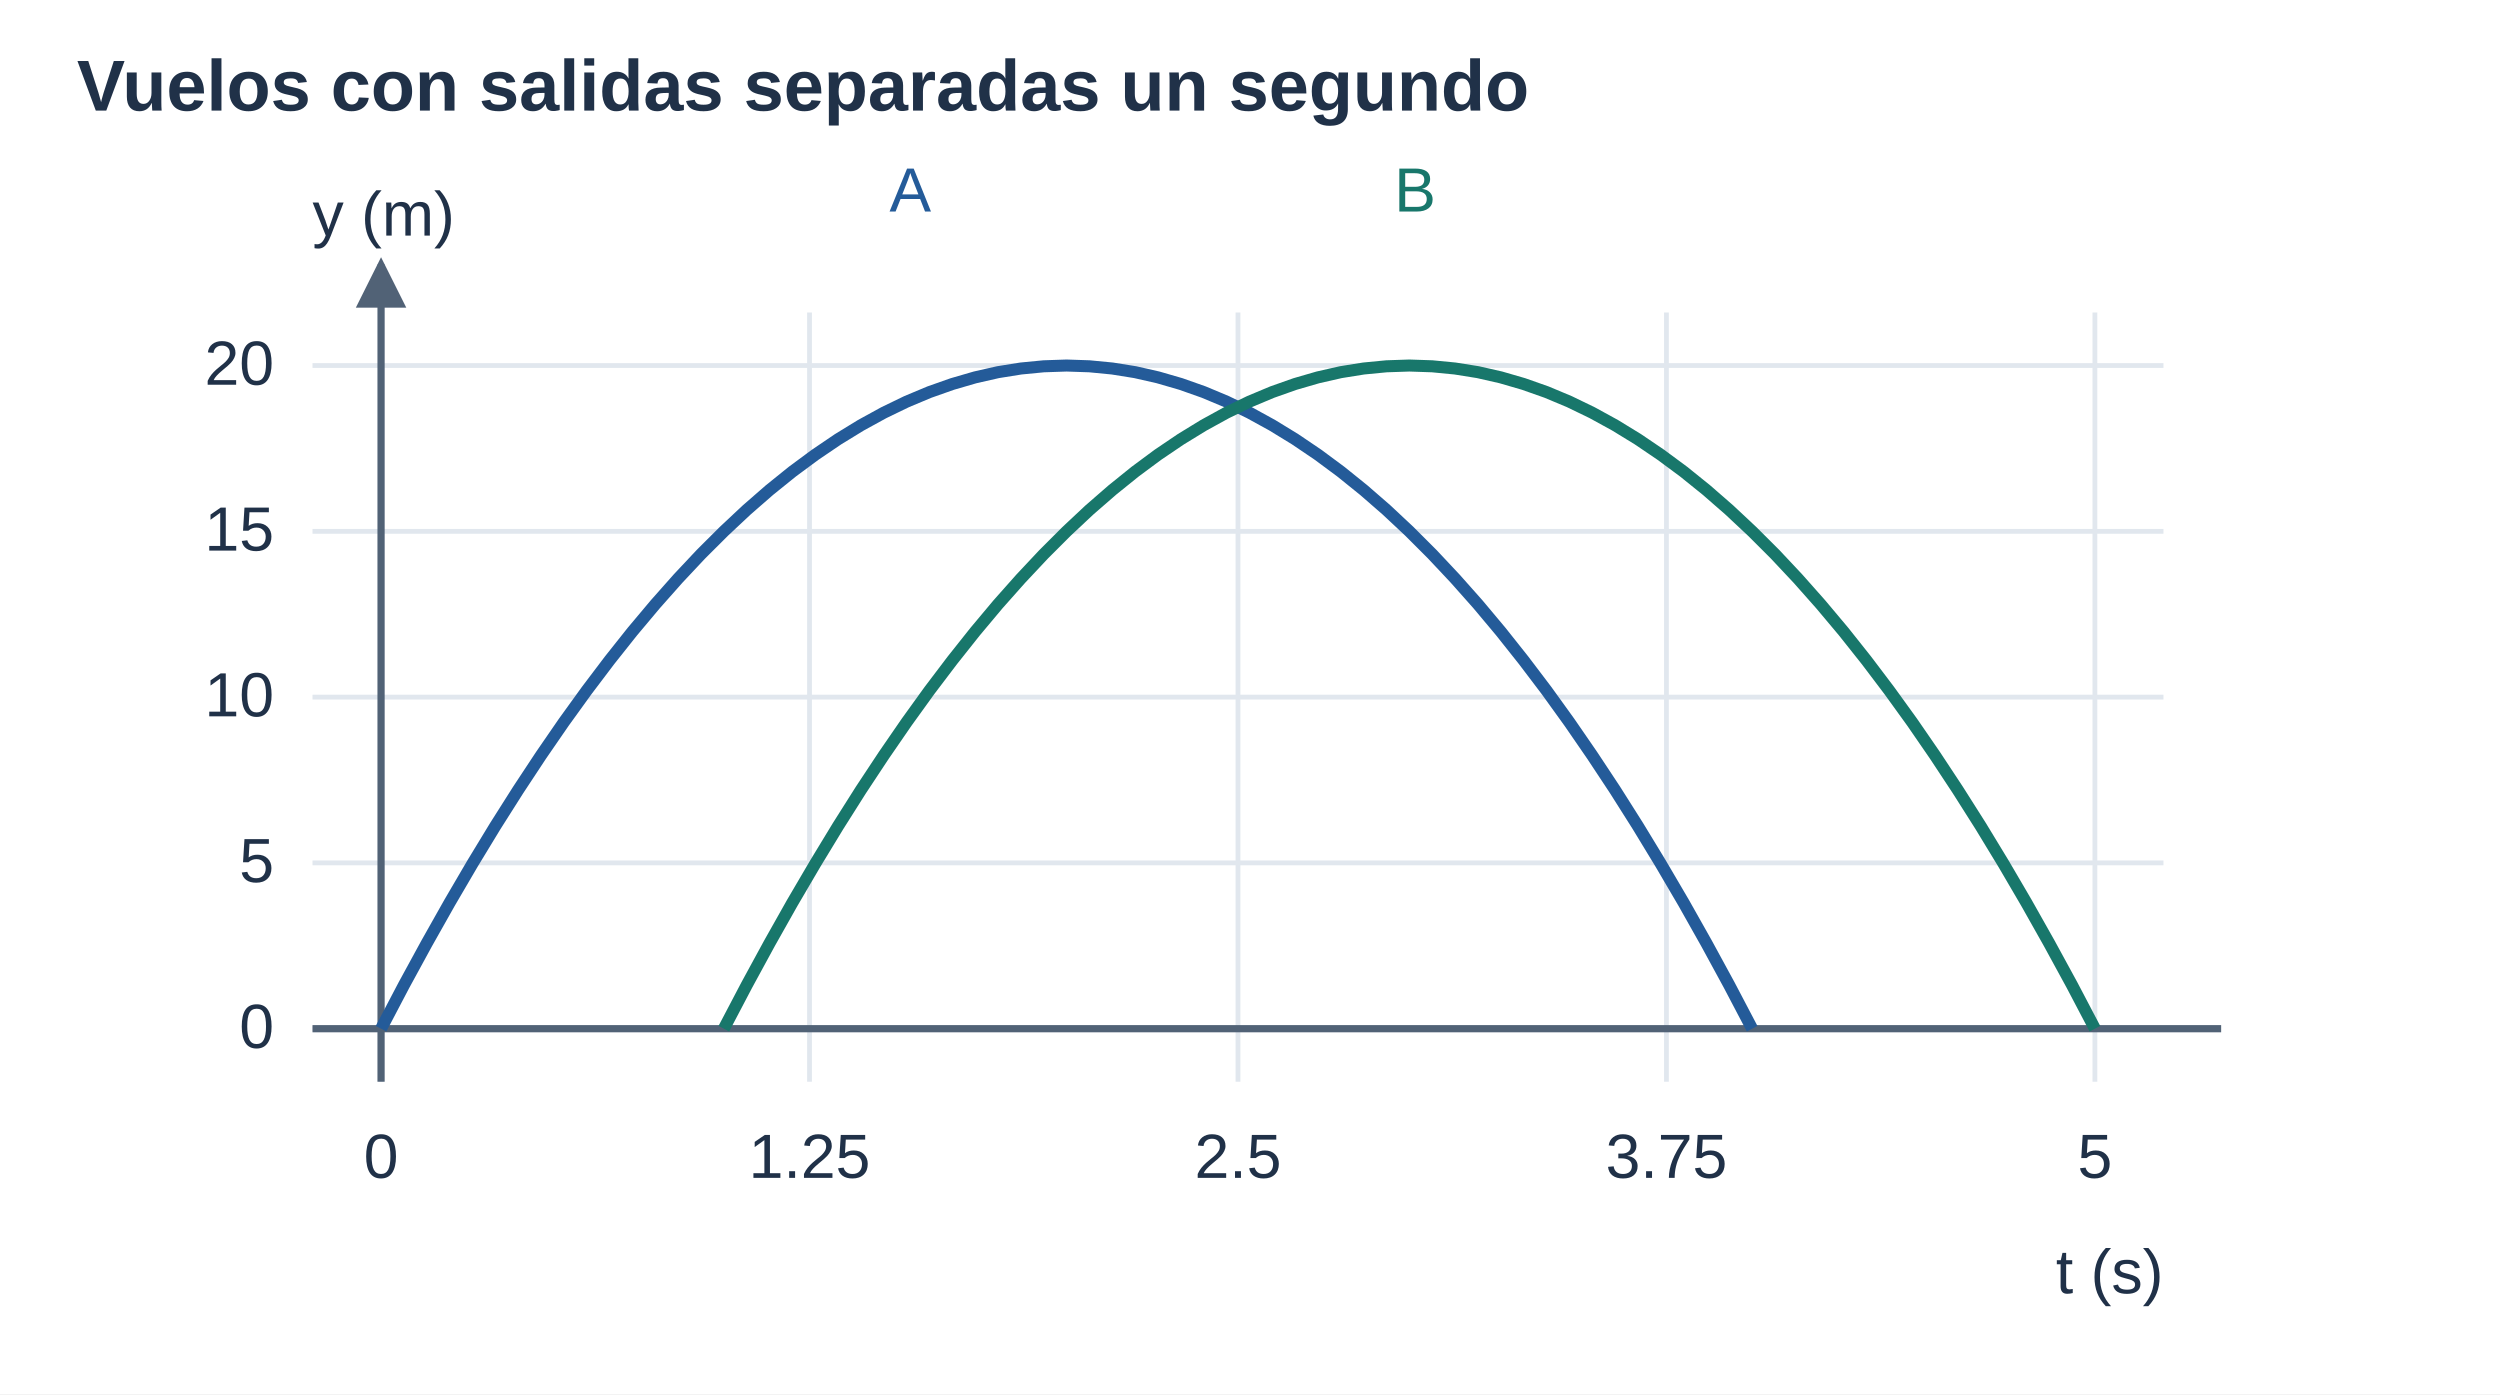
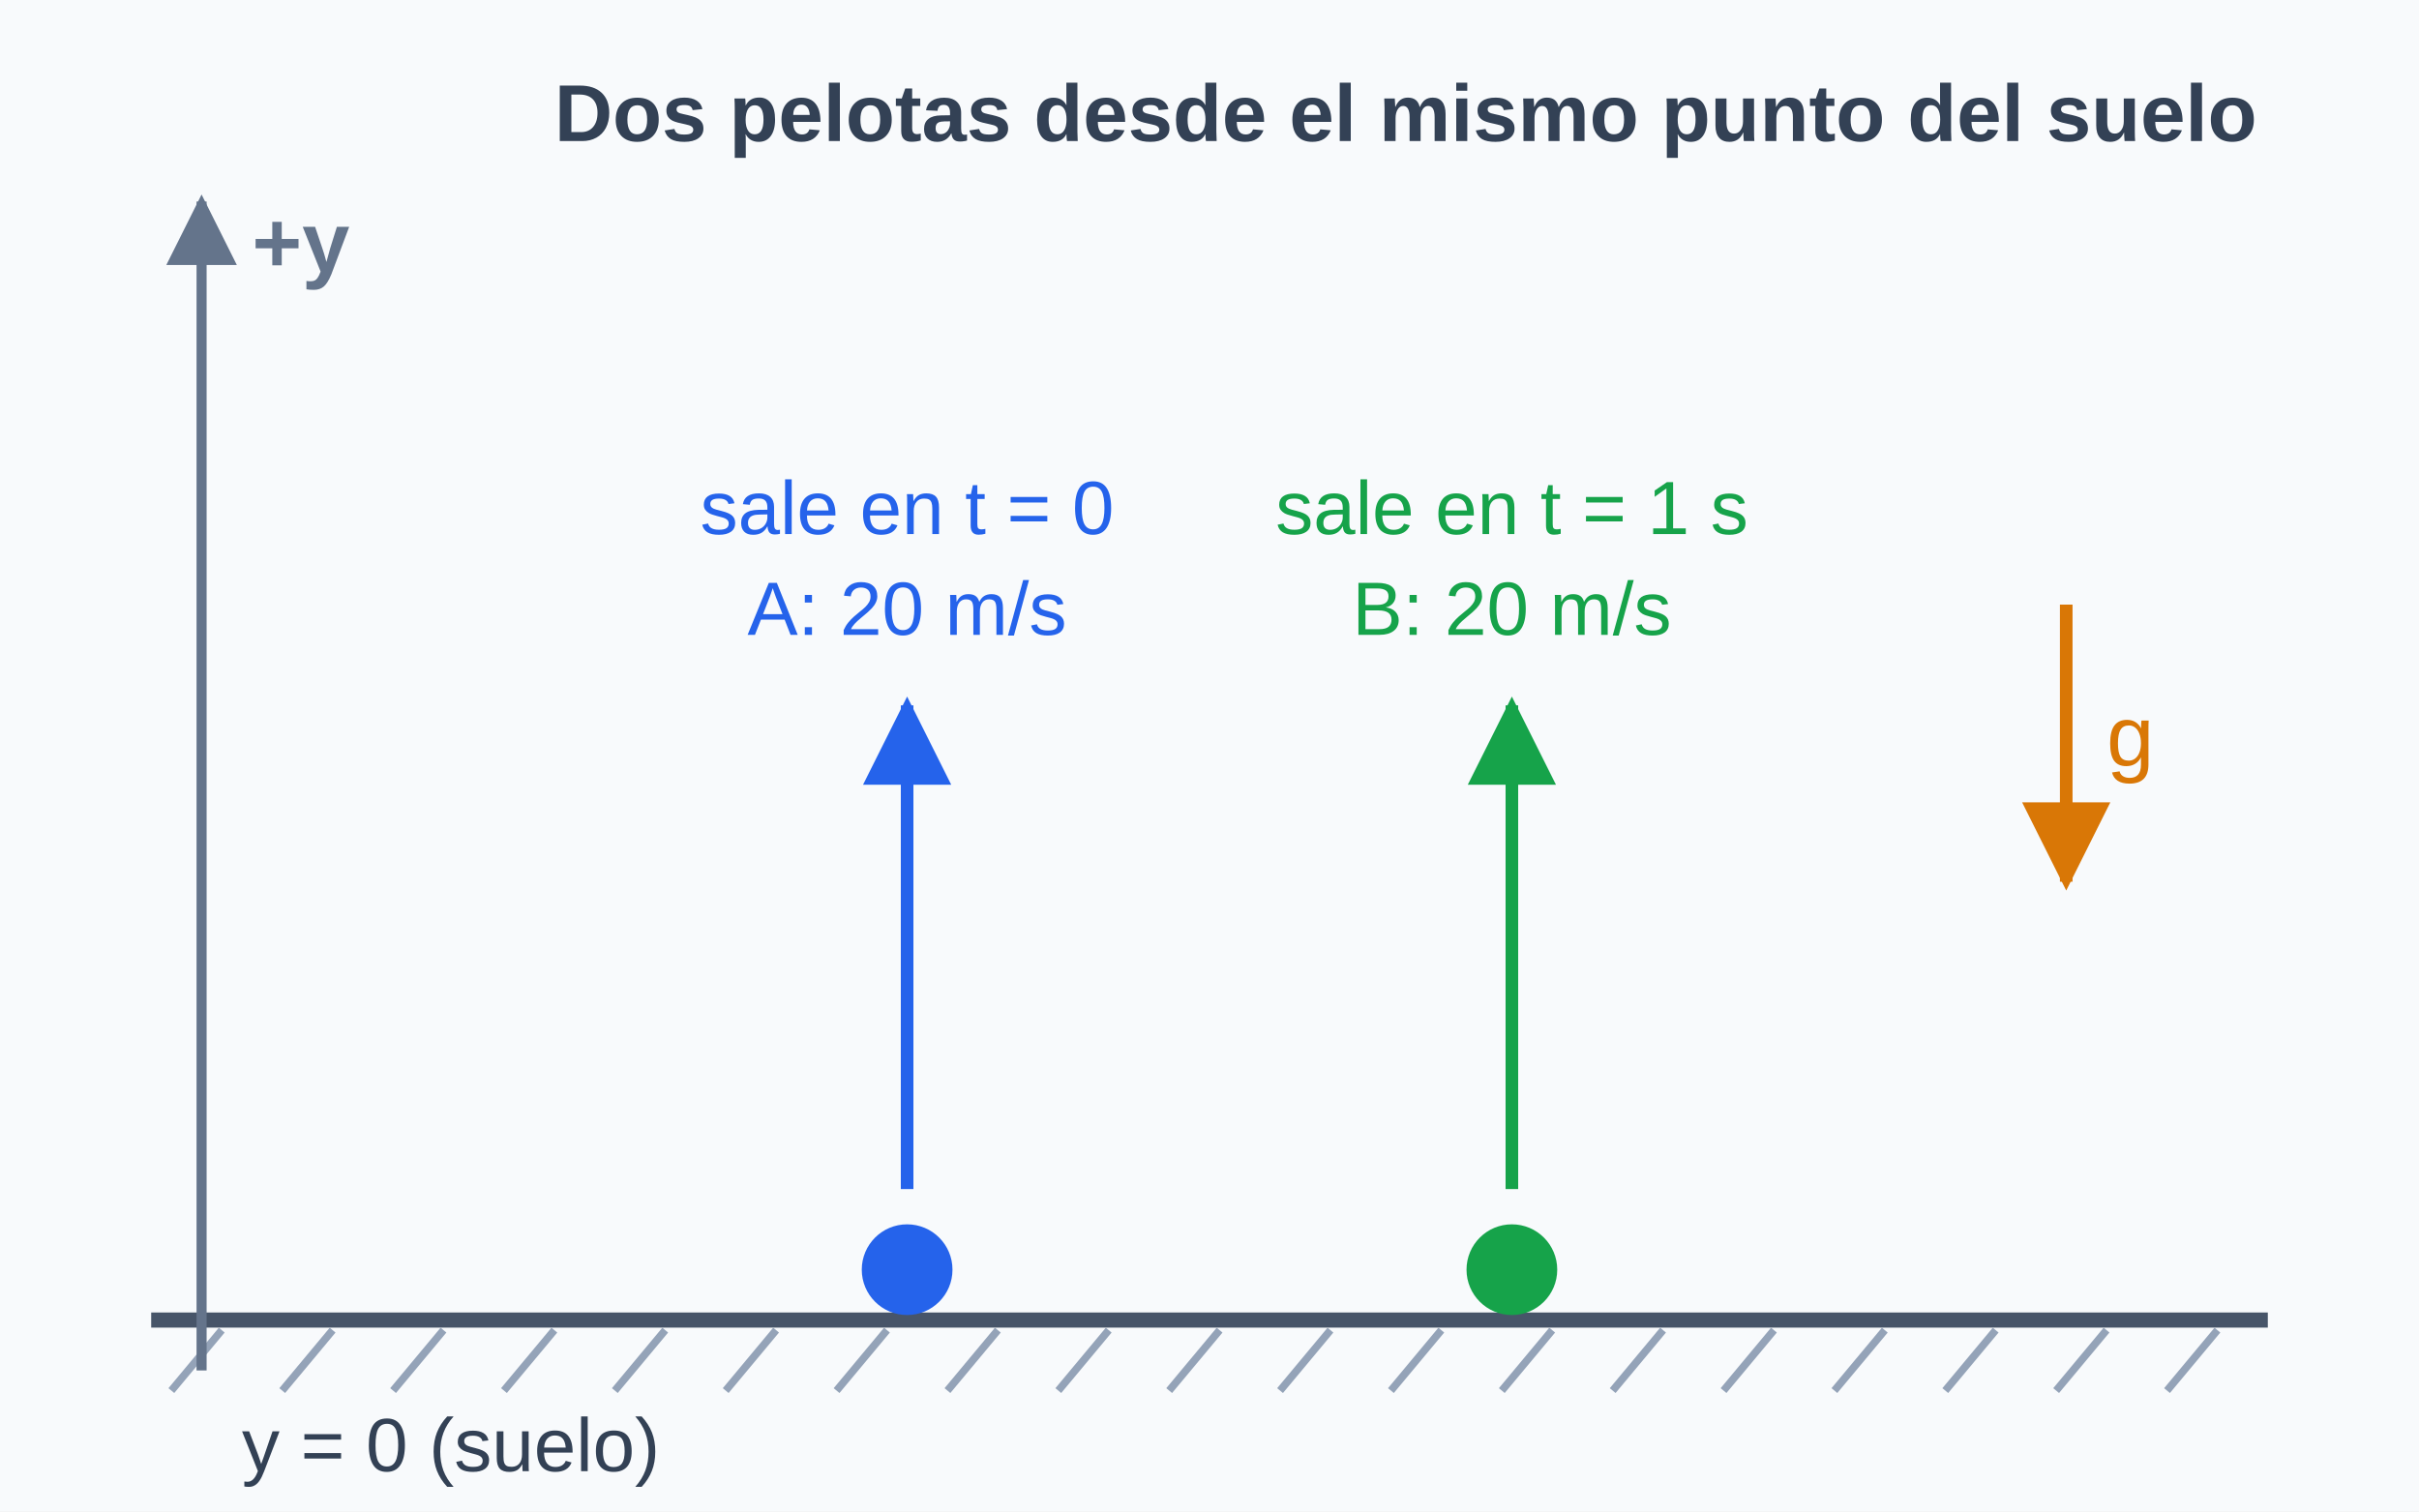
- <svg xmlns="http://www.w3.org/2000/svg" viewBox="0 0 520 290" role="img" aria-labelledby="title desc" style="max-width:100%;height:auto">
+ <svg xmlns="http://www.w3.org/2000/svg" viewBox="0 0 480 300" role="img" aria-labelledby="title desc">
  <defs>
-     <marker id="arrow" markerWidth="7" markerHeight="7" refX="6" refY="3.5" orient="auto-start-reverse">
-       <path d="M0 0 L7 3.5 L0 7Z" fill="context-stroke" />
+     <marker id="a-axis" viewBox="0 0 10 10" refX="9" refY="5" markerWidth="7" markerHeight="7" orient="auto-start-reverse">
+       <path d="M0 0 L10 5 L0 10 Z" fill="#64748b" />
+     </marker>
+     <marker id="a-blue" viewBox="0 0 10 10" refX="9" refY="5" markerWidth="7" markerHeight="7" orient="auto-start-reverse">
+       <path d="M0 0 L10 5 L0 10 Z" fill="#2563eb" />
+     </marker>
+     <marker id="a-amber" viewBox="0 0 10 10" refX="9" refY="5" markerWidth="7" markerHeight="7" orient="auto-start-reverse">
+       <path d="M0 0 L10 5 L0 10 Z" fill="#d97706" />
+     </marker>
+     <marker id="a-green" viewBox="0 0 10 10" refX="9" refY="5" markerWidth="7" markerHeight="7" orient="auto-start-reverse">
+       <path d="M0 0 L10 5 L0 10 Z" fill="#16a34a" />
+     </marker>
+     <marker id="a-red" viewBox="0 0 10 10" refX="9" refY="5" markerWidth="7" markerHeight="7" orient="auto-start-reverse">
+       <path d="M0 0 L10 5 L0 10 Z" fill="#dc2626" />
+     </marker>
+     <marker id="a-grey" viewBox="0 0 10 10" refX="9" refY="5" markerWidth="7" markerHeight="7" orient="auto-start-reverse">
+       <path d="M0 0 L10 5 L0 10 Z" fill="#94a3b8" />
    </marker>
  </defs>
-   <rect width="100%" height="100%" fill="white" />
-   <g font-family="Arial,sans-serif" font-size="13" fill="#203148">
-     <text x="16" y="23" font-size="15" font-weight="bold">Vuelos con salidas separadas un segundo</text>
-     <path d="M79.26 65V225 M65 213.97H450" stroke="#e1e7ee" fill="none" />
-     <text x="79.26" y="245" text-anchor="middle">0</text>
-     <text x="57" y="217.97" text-anchor="end">0</text>
-     <path d="M168.38 65V225 M65 179.48H450" stroke="#e1e7ee" fill="none" />
-     <text x="168.38" y="245" text-anchor="middle">1.25</text>
-     <text x="57" y="183.48" text-anchor="end">5</text>
-     <path d="M257.50 65V225 M65 145.00H450" stroke="#e1e7ee" fill="none" />
-     <text x="257.50" y="245" text-anchor="middle">2.5</text>
-     <text x="57" y="149.00" text-anchor="end">10</text>
-     <path d="M346.62 65V225 M65 110.52H450" stroke="#e1e7ee" fill="none" />
-     <text x="346.62" y="245" text-anchor="middle">3.75</text>
-     <text x="57" y="114.52" text-anchor="end">15</text>
-     <path d="M435.74 65V225 M65 76.03H450" stroke="#e1e7ee" fill="none" />
-     <text x="435.74" y="245" text-anchor="middle">5</text>
-     <text x="57" y="80.03" text-anchor="end">20</text>
-     <path d="M65 213.97H462 M79.26 225V55" stroke="#516276" stroke-width="1.5" fill="none" marker-end="url(#arrow)" />
-     <text x="450" y="269" text-anchor="end">t (s)</text>
-     <text x="65" y="49">y (m)</text>
-     <polyline points="79.26,213.97 84.01,204.92 88.77,196.19 93.52,187.76 98.27,179.64 103.02,171.82 107.78,164.31 112.53,157.11 117.28,150.21 122.04,143.62 126.79,137.34 131.54,131.36 136.30,125.69 141.05,120.33 145.80,115.27 150.56,110.52 155.31,106.07 160.06,101.93 164.81,98.10 169.57,94.58 174.32,91.36 179.07,88.45 183.83,85.84 188.58,83.54 193.33,81.55 198.09,79.87 202.84,78.49 207.59,77.41 212.35,76.65 217.10,76.19 221.85,76.03 226.60,76.19 231.36,76.65 236.11,77.41 240.86,78.49 245.62,79.87 250.37,81.55 255.12,83.54 259.88,85.84 264.63,88.45 269.38,91.36 274.14,94.58 278.89,98.10 283.64,101.93 288.40,106.07 293.15,110.52 297.90,115.27 302.65,120.33 307.41,125.69 312.16,131.36 316.91,137.34 321.67,143.62 326.42,150.21 331.17,157.11 335.93,164.31 340.68,171.82 345.43,179.64 350.19,187.76 354.94,196.19 359.69,204.92 364.44,213.97" fill="none" stroke="#245b99" stroke-width="2.5" />
-     <text x="185" y="44" fill="#245b99">A</text>
-     <polyline points="150.56,213.97 155.31,204.92 160.06,196.19 164.81,187.76 169.57,179.64 174.32,171.82 179.07,164.31 183.83,157.11 188.58,150.21 193.33,143.62 198.09,137.34 202.84,131.36 207.59,125.69 212.35,120.33 217.10,115.27 221.85,110.52 226.60,106.07 231.36,101.93 236.11,98.10 240.86,94.58 245.62,91.36 250.37,88.45 255.12,85.84 259.88,83.54 264.63,81.55 269.38,79.87 274.14,78.49 278.89,77.41 283.64,76.65 288.40,76.19 293.15,76.03 297.90,76.19 302.65,76.65 307.41,77.41 312.16,78.49 316.91,79.87 321.67,81.55 326.42,83.54 331.17,85.84 335.93,88.45 340.68,91.36 345.43,94.58 350.19,98.10 354.94,101.93 359.69,106.07 364.44,110.52 369.20,115.27 373.95,120.33 378.70,125.69 383.46,131.36 388.21,137.34 392.96,143.62 397.72,150.21 402.47,157.11 407.22,164.31 411.98,171.82 416.73,179.64 421.48,187.76 426.23,196.19 430.99,204.92 435.74,213.97" fill="none" stroke="#18776b" stroke-width="2.5" />
-     <text x="290" y="44" fill="#18776b">B</text>
+   <rect width="480" height="300" fill="#f8fafc" />
+   <g font-family="Arial, sans-serif">
+     <path d="M30.0 262.0 L450.0 262.0" fill="none" stroke="#475569" stroke-width="3" />
+     <path d="M44.0 264.0 L34.0 276.0" fill="none" stroke="#94a3b8" stroke-width="1.5" />
+     <path d="M66.0 264.0 L56.0 276.0" fill="none" stroke="#94a3b8" stroke-width="1.5" />
+     <path d="M88.0 264.0 L78.0 276.0" fill="none" stroke="#94a3b8" stroke-width="1.5" />
+     <path d="M110.0 264.0 L100.0 276.0" fill="none" stroke="#94a3b8" stroke-width="1.5" />
+     <path d="M132.0 264.0 L122.0 276.0" fill="none" stroke="#94a3b8" stroke-width="1.5" />
+     <path d="M154.0 264.0 L144.0 276.0" fill="none" stroke="#94a3b8" stroke-width="1.5" />
+     <path d="M176.0 264.0 L166.0 276.0" fill="none" stroke="#94a3b8" stroke-width="1.5" />
+     <path d="M198.0 264.0 L188.0 276.0" fill="none" stroke="#94a3b8" stroke-width="1.5" />
+     <path d="M220.0 264.0 L210.0 276.0" fill="none" stroke="#94a3b8" stroke-width="1.5" />
+     <path d="M242.0 264.0 L232.0 276.0" fill="none" stroke="#94a3b8" stroke-width="1.5" />
+     <path d="M264.0 264.0 L254.0 276.0" fill="none" stroke="#94a3b8" stroke-width="1.5" />
+     <path d="M286.0 264.0 L276.0 276.0" fill="none" stroke="#94a3b8" stroke-width="1.5" />
+     <path d="M308.0 264.0 L298.0 276.0" fill="none" stroke="#94a3b8" stroke-width="1.5" />
+     <path d="M330.0 264.0 L320.0 276.0" fill="none" stroke="#94a3b8" stroke-width="1.5" />
+     <path d="M352.0 264.0 L342.0 276.0" fill="none" stroke="#94a3b8" stroke-width="1.5" />
+     <path d="M374.0 264.0 L364.0 276.0" fill="none" stroke="#94a3b8" stroke-width="1.5" />
+     <path d="M396.0 264.0 L386.0 276.0" fill="none" stroke="#94a3b8" stroke-width="1.5" />
+     <path d="M418.0 264.0 L408.0 276.0" fill="none" stroke="#94a3b8" stroke-width="1.5" />
+     <path d="M440.0 264.0 L430.0 276.0" fill="none" stroke="#94a3b8" stroke-width="1.5" />
+     <path d="M40.0 272.0 L40.0 40.0" fill="none" stroke="#64748b" stroke-width="2" marker-end="url(#a-axis)" />
+     <text x="50.0" y="54.0" font-size="17" text-anchor="start" fill="#64748b" font-weight="bold">+y</text>
+     <text x="48.0" y="292.0" font-size="15" text-anchor="start" fill="#334155">y = 0 (suelo)</text>
+     <circle cx="180.0" cy="252.0" r="9" fill="#2563eb" />
+     <path d="M180.0 236.0 L180.0 140.0" fill="none" stroke="#2563eb" stroke-width="2.5" marker-end="url(#a-blue)" />
+     <text x="180.0" y="126.0" font-size="15" text-anchor="middle" fill="#2563eb">A: 20 m/s</text>
+     <text x="180.0" y="106.0" font-size="15" text-anchor="middle" fill="#2563eb">sale en t = 0</text>
+     <circle cx="300.0" cy="252.0" r="9" fill="#16a34a" />
+     <path d="M300.0 236.0 L300.0 140.0" fill="none" stroke="#16a34a" stroke-width="2.5" marker-end="url(#a-green)" />
+     <text x="300.0" y="126.0" font-size="15" text-anchor="middle" fill="#16a34a">B: 20 m/s</text>
+     <text x="300.0" y="106.0" font-size="15" text-anchor="middle" fill="#16a34a">sale en t = 1 s</text>
+     <path d="M410.0 120.0 L410.0 175.0" fill="none" stroke="#d97706" stroke-width="2.5" marker-end="url(#a-amber)" />
+     <text x="418.0" y="152.0" font-size="17" text-anchor="start" fill="#d97706">g</text>
+     <text x="110.0" y="28.0" font-size="16" text-anchor="start" fill="#334155" font-weight="bold">Dos pelotas desde el mismo punto del suelo</text>
  </g>
</svg>
